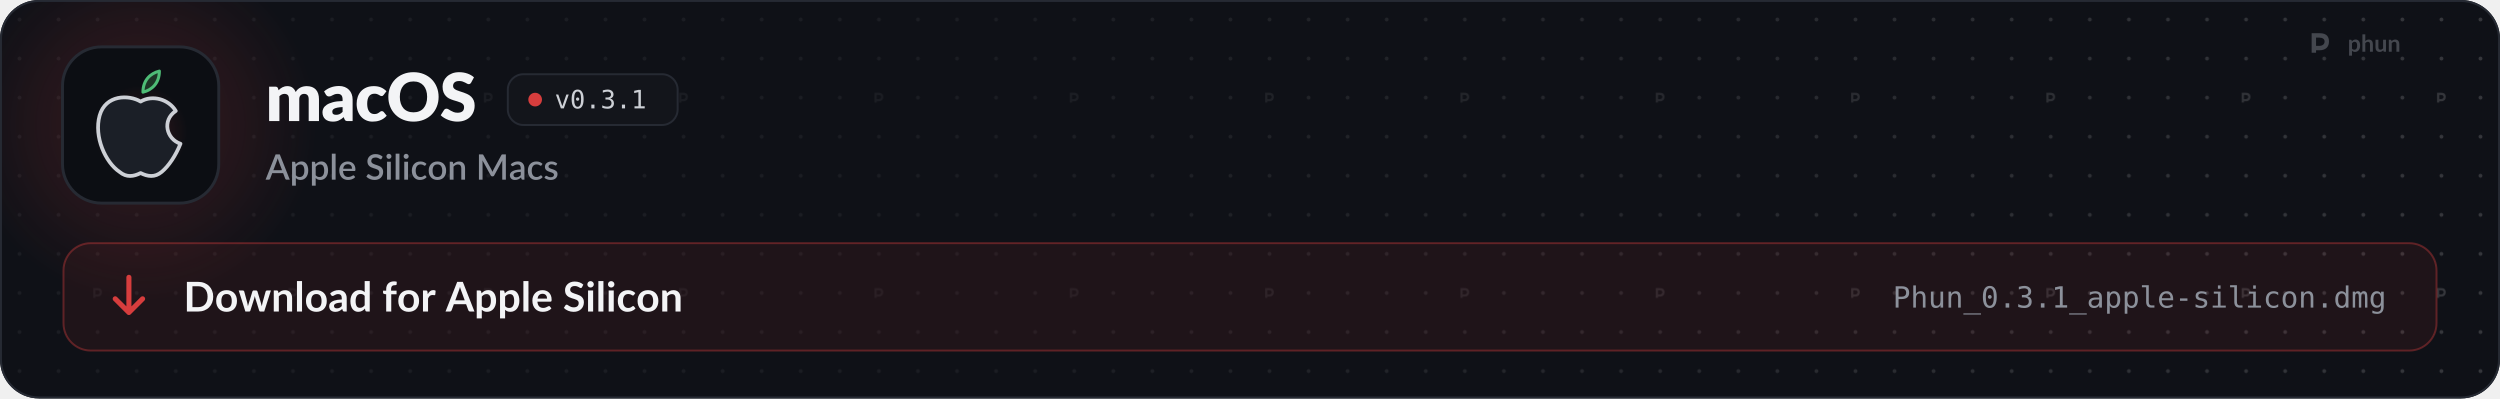
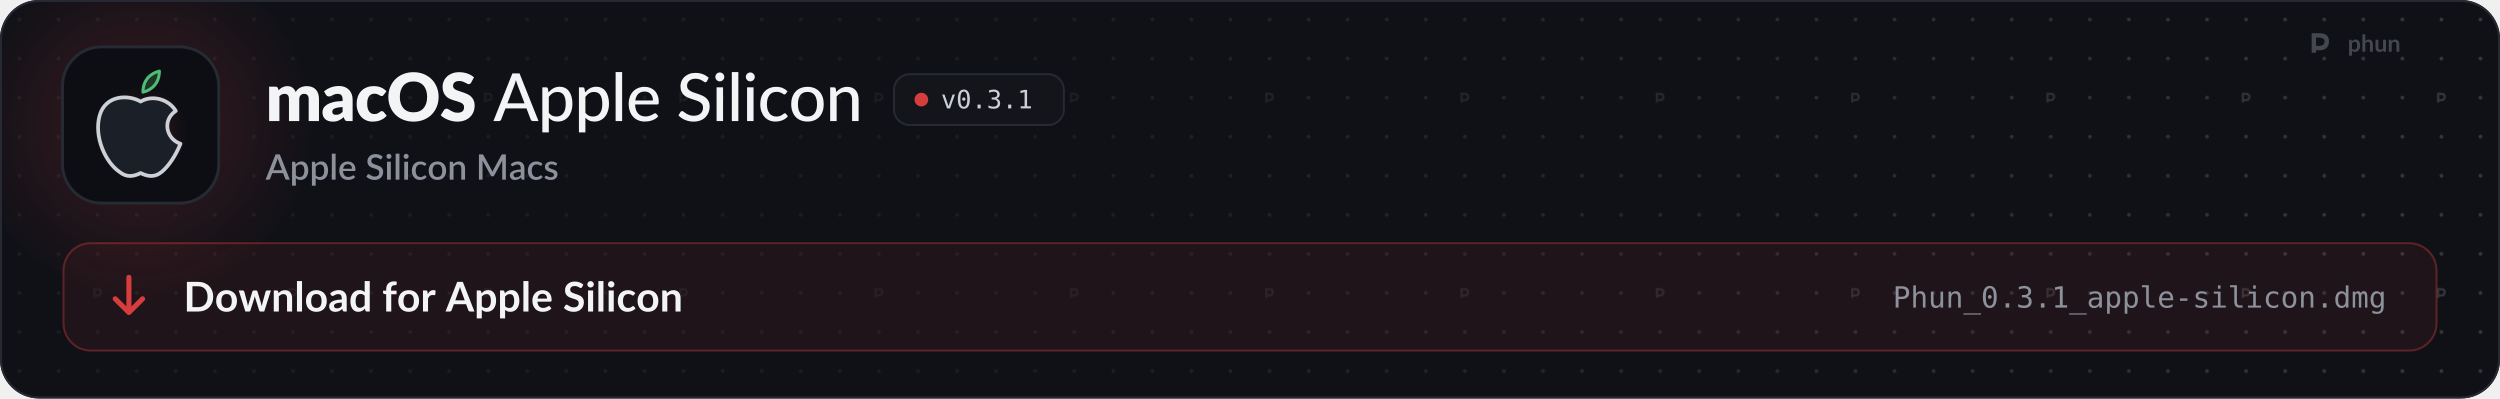
<svg xmlns="http://www.w3.org/2000/svg" width="1280" height="204" viewBox="0 0 1280 204" role="img" aria-labelledby="t d">
  <style>
  .pulse { animation: pulse 2.6s ease-in-out infinite; }
  .pulse.b { animation-delay: .5s; }
  .pulse.c { animation-delay: 1s; }
  @keyframes pulse { 0%, 100% { opacity: 1; } 50% { opacity: .35; } }
  .flow { stroke-dasharray: 4 6; animation: flow 1.6s linear infinite; }
  @keyframes flow { to { stroke-dashoffset: -20; } }
  .blink { animation: blink 1.1s steps(1) infinite; }
  @keyframes blink { 50% { opacity: 0; } }
  .rise { animation: rise .7s cubic-bezier(.2,.7,.2,1) both; }
  @keyframes rise { from { opacity: 0; transform: translateY(8px); } }
  .spin { transform-box: fill-box; transform-origin: center; animation: spin 6s linear infinite; }
  @keyframes spin { to { transform: rotate(360deg); } }
  .bob { animation: bob 3s ease-in-out infinite; }
  @keyframes bob { 50% { transform: translateY(-4px); } }

  .sway { transform-box: view-box; transform-origin: 52px 22px; animation: sway 3.2s ease-in-out infinite; }
  @keyframes sway { 0%, 100% { transform: rotate(-6deg); } 50% { transform: rotate(8deg); } }
  .pane { animation: pane 4s ease-in-out infinite; }
  @keyframes pane { 0%, 100% { opacity: .55; } 12%, 30% { opacity: 1; } 45% { opacity: .55; } }
  .waddle { transform-box: view-box; transform-origin: 50px 96px; animation: waddle 1.6s ease-in-out infinite; }
  @keyframes waddle { 0%, 100% { transform: rotate(-5deg); } 50% { transform: rotate(5deg); } }
  .lid { transform-box: fill-box; transform-origin: center; animation: lid 4.5s infinite; }
  @keyframes lid { 0%, 92%, 100% { transform: scaleY(1); } 95% { transform: scaleY(.1); } }
  .drop { animation: drop 1.8s ease-in-out infinite; }
  @keyframes drop { 0%, 100% { transform: translateY(-2px); } 50% { transform: translateY(3px); } }

  @media (prefers-reduced-motion: reduce) { * { animation: none !important; } }
</style>
  <defs>
    <path id="k108" d="M105 0L105 -1037L297 -1037Q355 -1037 373 -985L390 -929Q416 -956 444 -978.5Q472 -1001 504.5 -1017.5Q537 -1034 574.5 -1043.5Q612 -1053 657 -1053Q751 -1053 812.5 -1004.5Q874 -956 906 -875Q932 -923 969.5 -957Q1007 -991 1050.5 -1012Q1094 -1033 1142.5 -1043Q1191 -1053 1239 -1053Q1328 -1053 1397 -1026.5Q1466 -1000 1512.5 -949.5Q1559 -899 1583 -825.5Q1607 -752 1607 -659L1607 0L1297 0L1297 -659Q1297 -820 1159 -820Q1096 -820 1054.5 -778.5Q1013 -737 1013 -659L1013 0L703 0L703 -659Q703 -748 668 -784Q633 -820 565 -820Q523 -820 485.5 -801Q448 -782 415 -750L415 0L105 0Z" />
    <path id="k45" d="M640 -422Q547 -418 487 -406Q427 -394 392 -376Q357 -358 343.5 -335Q330 -312 330 -285Q330 -232 359 -210.5Q388 -189 444 -189Q504 -189 549 -210Q594 -231 640 -278L640 -422ZM82 -893Q176 -976 290.5 -1016.5Q405 -1057 536 -1057Q630 -1057 705.5 -1026.5Q781 -996 833.5 -941.5Q886 -887 914 -812Q942 -737 942 -648L942 0L800 0Q756 0 733.5 -12Q711 -24 696 -62L674 -119Q635 -86 599 -61Q563 -36 524.5 -18.5Q486 -1 442.5 7.5Q399 16 346 16Q275 16 217 -2.5Q159 -21 118.5 -57Q78 -93 56 -146.5Q34 -200 34 -270Q34 -326 62 -383.5Q90 -441 159 -488.5Q228 -536 345 -568Q462 -600 640 -604L640 -648Q640 -739 602.5 -779.5Q565 -820 496 -820Q441 -820 406 -808Q371 -796 343.5 -781Q316 -766 290 -754Q264 -742 228 -742Q196 -742 174 -758Q152 -774 138 -796L82 -893Z" />
    <path id="k49" d="M867 -791Q853 -774 840 -764Q827 -754 803 -754Q780 -754 761.5 -765Q743 -776 720 -789.5Q697 -803 666 -814Q635 -825 589 -825Q532 -825 490.5 -804Q449 -783 422 -744Q395 -705 382 -648.5Q369 -592 369 -521Q369 -372 426.5 -292Q484 -212 585 -212Q639 -212 670.5 -225.5Q702 -239 724 -255.5Q746 -272 764.5 -286Q783 -300 811 -300Q848 -300 867 -273L957 -162Q909 -107 856 -72.5Q803 -38 747.5 -18.5Q692 1 636 8.5Q580 16 527 16Q432 16 345.5 -20Q259 -56 193.5 -124.5Q128 -193 89.5 -293Q51 -393 51 -521Q51 -633 84.5 -730.5Q118 -828 183.5 -899.5Q249 -971 345.5 -1012Q442 -1053 569 -1053Q691 -1053 783 -1014Q875 -975 949 -900L867 -791Z" />
    <path id="k27" d="M1571 -729Q1571 -571 1516.5 -435Q1462 -299 1363 -198.5Q1264 -98 1124.5 -41Q985 16 815 16Q645 16 505 -41Q365 -98 265.5 -198.5Q166 -299 111.5 -435Q57 -571 57 -729Q57 -887 111.5 -1023Q166 -1159 265.5 -1259Q365 -1359 505 -1416Q645 -1473 815 -1473Q985 -1473 1124.5 -1415.5Q1264 -1358 1363 -1258Q1462 -1158 1516.5 -1022Q1571 -886 1571 -729ZM1225 -729Q1225 -837 1197 -923.5Q1169 -1010 1116.5 -1070Q1064 -1130 988 -1162Q912 -1194 815 -1194Q717 -1194 640.5 -1162Q564 -1130 511.5 -1070Q459 -1010 431 -923.5Q403 -837 403 -729Q403 -620 431 -533.5Q459 -447 511.5 -387Q564 -327 640.5 -295.5Q717 -264 815 -264Q912 -264 988 -295.5Q1064 -327 1116.5 -387Q1169 -447 1197 -533.5Q1225 -620 1225 -729Z" />
    <path id="k34" d="M946 -1161Q931 -1137 914.5 -1125Q898 -1113 872 -1113Q849 -1113 822.5 -1127.5Q796 -1142 762.5 -1160Q729 -1178 686 -1192.5Q643 -1207 588 -1207Q493 -1207 446.5 -1166.5Q400 -1126 400 -1057Q400 -1013 428 -984Q456 -955 501.5 -934Q547 -913 605.5 -895.5Q664 -878 725 -856.5Q786 -835 844.5 -806Q903 -777 948.5 -732Q994 -687 1022 -622.5Q1050 -558 1050 -467Q1050 -366 1015 -278Q980 -190 913.5 -124.5Q847 -59 749.5 -21.5Q652 16 528 16Q460 16 389.5 2Q319 -12 253 -37.5Q187 -63 129 -98Q71 -133 28 -176L128 -334Q140 -351 159.5 -362.5Q179 -374 202 -374Q232 -374 262.5 -355Q293 -336 331.5 -313Q370 -290 420 -271Q470 -252 538 -252Q630 -252 681 -292.5Q732 -333 732 -421Q732 -472 704 -504Q676 -536 630.5 -557Q585 -578 527 -594Q469 -610 408 -629.5Q347 -649 289 -677.5Q231 -706 185.5 -752.5Q140 -799 112 -868.5Q84 -938 84 -1040Q84 -1122 117 -1200Q150 -1278 214 -1339Q278 -1400 371 -1436.5Q464 -1473 584 -1473Q651 -1473 714.5 -1462.5Q778 -1452 835 -1431.5Q892 -1411 941.5 -1382.5Q991 -1354 1030 -1318L946 -1161Z" />
+     <path id="m3" d="M940 -535L727 -1092Q704 -1149 681 -1236Q670 -1193 658.5 -1156Q647 -1119 636 -1090L424 -535L940 -535ZM1361 0L1197 0Q1169 0 1151 -14Q1133 -28 1125 -50L998 -383L365 -383L238 -50Q231 -31 212 -15.5Q193 0 166 0L2 0L574 -1436L789 -1436L1361 0Z" />
+     <path id="m114" d="M332 -250Q380 -187 435.5 -162Q491 -137 560 -137Q694 -137 767.5 -233.5Q841 -330 841 -515Q841 -612 824.5 -680.5Q808 -749 776.5 -792.5Q745 -836 699 -856.5Q653 -877 595 -877Q510 -877 447.5 -839Q385 -801 332 -731L332 -250ZM322 -864Q354 -902 390.5 -933.5Q427 -965 469 -987.5Q511 -1010 558.5 -1022.5Q606 -1035 660 -1035Q747 -1035 817.5 -1001Q888 -967 938 -901Q988 -835 1015.5 -738Q1043 -641 1043 -515Q1043 -402 1012.5 -305.5Q982 -209 925.5 -138Q869 -67 787.5 -26.5Q706 14 604 14Q513 14 448 -16Q383 -46 332 -100L332 341L137 341L137 -1016L254 -1016Q295 -1016 305 -977L322 -864Z" />
+     <path id="m1140" d="M337 -1476L337 0L141 0L141 -1476L337 -1476Z" />
+     <path id="m59" d="M810 -621Q810 -679 793.5 -728Q777 -777 745 -813Q713 -849 667 -869Q621 -889 561 -889Q438 -889 367.5 -818Q297 -747 278 -621L810 -621ZM971 -145Q935 -103 888 -72.5Q841 -42 788 -23Q735 -4 678.5 5Q622 14 567 14Q462 14 372.5 -21.5Q283 -57 217.5 -125.5Q152 -194 115.5 -295.5Q79 -397 79 -529Q79 -635 112 -726.5Q145 -818 206.5 -886Q268 -954 357 -993Q446 -1032 557 -1032Q650 -1032 728.5 -1001.5Q807 -971 864 -913Q921 -855 953.5 -770Q986 -685 986 -576Q986 -531 976 -515.5Q966 -500 939 -500L273 -500Q276 -409 299 -341.5Q322 -274 362.5 -229Q403 -184 459 -162Q515 -140 584 -140Q649 -140 696.5 -155Q744 -170 778.5 -187.5Q813 -205 836.5 -220Q860 -235 878 -235Q902 -235 915 -217L971 -145Z" />
+     <path id="m34" d="M920 -1202Q910 -1185 899 -1177Q888 -1169 871 -1169Q853 -1169 830 -1185.5Q807 -1202 772.5 -1222.5Q738 -1243 690 -1259.5Q642 -1276 575 -1276Q512 -1276 464.5 -1259.5Q417 -1243 385 -1214.5Q353 -1186 336.5 -1147.5Q320 -1109 320 -1064Q320 -1006 349.5 -968Q379 -930 427 -903Q475 -876 536 -856Q597 -836 661 -814.5Q725 -793 786 -765Q847 -737 895 -694.5Q943 -652 972.5 -590.5Q1002 -529 1002 -440Q1002 -345 969.5 -262Q937 -179 875 -117Q813 -55 722.5 -19.5Q632 16 517 16Q448 16 383 2.5Q318 -11 260 -35.5Q202 -60 151.5 -94.5Q101 -129 61 -172L122 -274Q131 -286 143.5 -294Q156 -302 172 -302Q193 -302 220.5 -280Q248 -258 288.5 -231.5Q329 -205 385.5 -183Q442 -161 523 -161Q589 -161 641 -178.5Q693 -196 728.5 -228.5Q764 -261 783 -307Q802 -353 802 -409Q802 -472 773 -512Q744 -552 696 -579Q648 -606 587 -625Q526 -644 462 -664.5Q398 -685 337 -712Q276 -739 228 -782.5Q180 -826 151 -891.5Q122 -957 122 -1053Q122 -1130 152 -1202Q182 -1274 239.5 -1329.5Q297 -1385 381 -1418.5Q465 -1452 573 -1452Q694 -1452 795.5 -1413.5Q897 -1375 972 -1303L920 -1202Z" />
+     <path id="m98" d="M341 -1016L341 0L146 0L146 -1016L341 -1016ZM378 -1330Q378 -1303 367 -1278.5Q356 -1254 337.5 -1235.5Q319 -1217 294 -1206.5Q269 -1196 242 -1196Q215 -1196 191 -1206.5Q167 -1217 148.5 -1235.5Q130 -1254 119.5 -1278.5Q109 -1303 109 -1330Q109 -1358 119.5 -1382.5Q130 -1407 148.5 -1425.5Q167 -1444 191 -1454.5Q215 -1465 242 -1465Q269 -1465 294 -1454.5Q319 -1444 337.5 -1425.5Q356 -1407 367 -1382.5Q378 -1358 378 -1330Z" />
+     <path id="m49" d="M849 -826Q840 -815 831.5 -808.5Q823 -802 807 -802Q791 -802 773.5 -814.5Q756 -827 729.5 -841.5Q703 -856 665.5 -868.5Q628 -881 573 -881Q501 -881 446 -855Q391 -829 354.5 -781Q318 -733 299 -664Q280 -595 280 -509Q280 -420 300 -350.5Q320 -281 357 -233.5Q394 -186 447 -161.5Q500 -137 565 -137Q628 -137 669 -152.5Q710 -168 737 -186Q764 -204 782 -219.5Q800 -235 819 -235Q843 -235 856 -217L912 -145Q877 -102 833.5 -72Q790 -42 741 -23Q692 -4 638.5 5Q585 14 530 14Q435 14 352.5 -21Q270 -56 209.5 -123Q149 -190 114 -287.5Q79 -385 79 -509Q79 -622 110.5 -718Q142 -814 203.5 -883.5Q265 -953 355 -992.5Q445 -1032 561 -1032Q670 -1032 753 -997Q836 -962 901 -898L849 -826Z" />
+     <path id="m111" d="M570 -1032Q682 -1032 772.5 -995.5Q863 -959 926.5 -890.5Q990 -822 1024 -725.5Q1058 -629 1058 -509Q1058 -389 1024 -292Q990 -195 926.5 -127Q863 -59 772.5 -22.5Q682 14 570 14Q457 14 366.5 -22.5Q276 -59 212 -127Q148 -195 113.5 -292Q79 -389 79 -509Q79 -629 113.5 -725.5Q148 -822 212 -890.5Q276 -959 366.5 -995.5Q457 -1032 570 -1032ZM570 -138Q714 -138 785 -235Q856 -332 856 -508Q856 -684 785 -781.5Q714 -879 570 -879Q424 -879 352.5 -781.5Q281 -684 281 -508Q281 -332 352.5 -235Q424 -138 570 -138Z" />
+     <path id="m109" d="M320 -875Q353 -910 389 -939Q425 -968 465.5 -988.5Q506 -1009 552.5 -1020.5Q599 -1032 652 -1032Q736 -1032 799.5 -1004Q863 -976 906 -925.5Q949 -875 971 -804Q993 -733 993 -647L993 0L797 0L797 -647Q797 -756 747 -816.5Q697 -877 594 -877Q519 -877 453.5 -841.5Q388 -806 332 -745L332 0L137 0L137 -1016L254 -1016Q295 -1016 305 -977L320 -875Z" />
    <path id="o89" d="M100 -1120L291 -1120L616 -180L942 -1120L1133 -1120L735 0L498 0L100 -1120Z" />
    <path id="o19" d="M483 -750Q483 -805 521.5 -845Q560 -885 614 -885Q670 -885 710 -845Q750 -805 750 -750Q750 -694 710.5 -655Q671 -616 614 -616Q558 -616 520.5 -654Q483 -692 483 -750ZM616 -1360Q475 -1360 405.5 -1208Q336 -1056 336 -745Q336 -435 405.5 -283Q475 -131 616 -131Q758 -131 827.5 -283Q897 -435 897 -745Q897 -1056 827.5 -1208Q758 -1360 616 -1360ZM616 -1520Q855 -1520 977.5 -1324Q1100 -1128 1100 -745Q1100 -363 977.5 -167Q855 29 616 29Q377 29 255 -167Q133 -363 133 -745Q133 -1128 255 -1324Q377 -1520 616 -1520Z" />
    <path id="o17" d="M489 -305L741 -305L741 0L489 0L489 -305Z" />
    <path id="o22" d="M776 -799Q923 -760 1001 -660.5Q1079 -561 1079 -412Q1079 -206 940.5 -88.5Q802 29 557 29Q454 29 347 10Q240 -9 137 -45L137 -246Q239 -193 338 -167Q437 -141 535 -141Q701 -141 790 -216Q879 -291 879 -432Q879 -562 790 -638.5Q701 -715 549 -715L395 -715L395 -881L549 -881Q688 -881 766 -942Q844 -1003 844 -1112Q844 -1227 771.5 -1288.5Q699 -1350 565 -1350Q476 -1350 381 -1330Q286 -1310 182 -1270L182 -1456Q303 -1488 397.5 -1504Q492 -1520 565 -1520Q783 -1520 913.5 -1410.5Q1044 -1301 1044 -1120Q1044 -997 975.5 -915Q907 -833 776 -799Z" />
    <path id="o20" d="M270 -170L584 -170L584 -1311L246 -1235L246 -1419L582 -1493L784 -1493L784 -170L1094 -170L1094 0L270 0L270 -170Z" />
    <path id="s3" d="M933 -540L735 -1066Q711 -1127 686 -1221Q675 -1174 662 -1134.5Q649 -1095 638 -1065L440 -540L933 -540ZM1376 0L1195 0Q1164 0 1145 -15.5Q1126 -31 1116 -54L996 -372L376 -372L256 -54Q248 -34 228 -17Q208 0 178 0L-3 0L568 -1440L805 -1440L1376 0Z" />
    <path id="s114" d="M346 -256Q391 -198 444.5 -174.5Q498 -151 563 -151Q689 -151 759.5 -243Q830 -335 830 -517Q830 -611 814 -677.5Q798 -744 768 -786Q738 -828 695 -847Q652 -866 598 -866Q516 -866 456.5 -830.5Q397 -795 346 -729L346 -256ZM335 -872Q399 -947 480.5 -993Q562 -1039 670 -1039Q756 -1039 826 -1004.5Q896 -970 946 -904Q996 -838 1023.5 -740.5Q1051 -643 1051 -517Q1051 -404 1020.5 -306.5Q990 -209 933 -137.5Q876 -66 795 -25.5Q714 15 612 15Q522 15 459.5 -14Q397 -43 346 -94L346 339L131 339L131 -1020L261 -1020Q305 -1020 317 -979L335 -872Z" />
    <path id="s1140" d="M350 -1480L350 0L135 0L135 -1480L350 -1480Z" />
    <path id="s59" d="M800 -625Q800 -679 784.5 -725.5Q769 -772 739 -806.5Q709 -841 664.5 -860.5Q620 -880 562 -880Q445 -880 378 -813Q311 -746 293 -625L800 -625ZM287 -493Q291 -406 314 -342.5Q337 -279 375.5 -237Q414 -195 467.5 -174.5Q521 -154 587 -154Q650 -154 696 -168.5Q742 -183 776 -200.5Q810 -218 834 -232.5Q858 -247 878 -247Q904 -247 918 -227L979 -148Q941 -103 893 -72Q845 -41 791 -21.5Q737 -2 680 6.5Q623 15 569 15Q463 15 372.5 -20.5Q282 -56 215.5 -125Q149 -194 111.5 -296Q74 -398 74 -531Q74 -637 107.5 -729Q141 -821 203.5 -889Q266 -957 355.5 -996.5Q445 -1036 558 -1036Q652 -1036 732 -1005.5Q812 -975 870 -916Q928 -857 960.5 -771.5Q993 -686 993 -577Q993 -527 982 -510Q971 -493 942 -493L287 -493Z" />
    <path id="s34" d="M924 -1194Q913 -1176 901 -1167.5Q889 -1159 871 -1159Q852 -1159 828.5 -1175Q805 -1191 770.5 -1210.5Q736 -1230 689 -1246.5Q642 -1263 577 -1263Q517 -1263 471.5 -1248Q426 -1233 395 -1206Q364 -1179 348.5 -1142.5Q333 -1106 333 -1063Q333 -1008 362 -971.5Q391 -935 438.5 -909Q486 -883 547 -863.5Q608 -844 671.5 -822Q735 -800 796 -772Q857 -744 904.5 -701Q952 -658 981 -596Q1010 -534 1010 -445Q1010 -349 977 -265Q944 -181 881.5 -118.5Q819 -56 727.5 -20Q636 16 519 16Q450 16 384.5 2.5Q319 -11 259.5 -35.5Q200 -60 148 -95Q96 -130 55 -173L123 -285Q132 -299 146 -307Q160 -315 177 -315Q200 -315 228 -293.5Q256 -272 295.5 -246.5Q335 -221 391 -199.5Q447 -178 525 -178Q652 -178 721.5 -240Q791 -302 791 -411Q791 -472 762 -510.5Q733 -549 685.5 -575Q638 -601 577 -619Q516 -637 453 -657.5Q390 -678 329 -705.5Q268 -733 220.5 -777.5Q173 -822 144 -887.5Q115 -953 115 -1051Q115 -1129 145.5 -1202Q176 -1275 234.5 -1331.5Q293 -1388 379 -1422Q465 -1456 575 -1456Q699 -1456 802.5 -1417Q906 -1378 981 -1306L924 -1194Z" />
    <path id="s98" d="M355 -1020L355 0L140 0L140 -1020L355 -1020ZM391 -1328Q391 -1299 379.5 -1273Q368 -1247 348 -1227.5Q328 -1208 301.5 -1196.5Q275 -1185 245 -1185Q216 -1185 190.5 -1196.5Q165 -1208 146 -1227.5Q127 -1247 115.5 -1273Q104 -1299 104 -1328Q104 -1358 115.5 -1384Q127 -1410 146 -1429.5Q165 -1449 190.5 -1460.5Q216 -1472 245 -1472Q275 -1472 301.5 -1460.5Q328 -1449 348 -1429.5Q368 -1410 379.5 -1384Q391 -1358 391 -1328Z" />
    <path id="s49" d="M852 -820Q842 -807 833 -800Q824 -793 807 -793Q790 -793 771.5 -805Q753 -817 727.5 -831.5Q702 -846 666 -858Q630 -870 576 -870Q506 -870 453.5 -845Q401 -820 365.5 -773.5Q330 -727 312.5 -660.5Q295 -594 295 -511Q295 -425 314 -358Q333 -291 368.5 -245Q404 -199 454.5 -175Q505 -151 568 -151Q630 -151 669 -166Q708 -181 734 -199Q760 -217 778.5 -232Q797 -247 818 -247Q844 -247 858 -227L919 -148Q882 -103 837 -72Q792 -41 742 -21.5Q692 -2 638 6.5Q584 15 529 15Q434 15 351.5 -20.5Q269 -56 207.5 -123.5Q146 -191 110.5 -288.5Q75 -386 75 -511Q75 -624 107 -720.5Q139 -817 200.5 -887Q262 -957 353 -996.5Q444 -1036 563 -1036Q674 -1036 758.5 -1000Q843 -964 909 -898L852 -820Z" />
    <path id="s111" d="M572 -1036Q685 -1036 776.5 -999Q868 -962 932.5 -894Q997 -826 1032 -729Q1067 -632 1067 -511Q1067 -390 1032 -293Q997 -196 932.5 -127.5Q868 -59 776.5 -22Q685 15 572 15Q458 15 366.5 -22Q275 -59 210 -127.5Q145 -196 110 -293Q75 -390 75 -511Q75 -632 110 -729Q145 -826 210 -894Q275 -962 366.5 -999Q458 -1036 572 -1036ZM572 -153Q710 -153 777.5 -245.5Q845 -338 845 -510Q845 -682 777.5 -775.5Q710 -869 572 -869Q432 -869 364 -775.5Q296 -682 296 -510Q296 -338 364 -245.5Q432 -153 572 -153Z" />
    <path id="s109" d="M332 -885Q365 -919 400.5 -946.5Q436 -974 476 -994Q516 -1014 561 -1025Q606 -1036 659 -1036Q743 -1036 806.5 -1008Q870 -980 913.5 -929Q957 -878 979 -806.5Q1001 -735 1001 -649L1001 0L787 0L787 -649Q787 -752 739.5 -809Q692 -866 595 -866Q523 -866 461.5 -833Q400 -800 346 -743L346 0L131 0L131 -1020L261 -1020Q305 -1020 317 -979L332 -885Z" />
    <path id="s24" d="M1703 -1440L1703 0L1497 0L1497 -987Q1497 -1011 1498.5 -1039.5Q1500 -1068 1503 -1097L1040 -242Q1013 -189 957 -189L924 -189Q867 -189 841 -242L371 -1099Q374 -1070 375.5 -1041Q377 -1012 377 -987L377 0L171 0L171 -1440L346 -1440Q377 -1440 394 -1434.5Q411 -1429 425 -1401L887 -564Q902 -535 915.5 -504.5Q929 -474 940 -442Q952 -474 965.5 -505.5Q979 -537 994 -566L1449 -1401Q1463 -1429 1480 -1434.5Q1497 -1440 1528 -1440L1703 -1440Z" />
    <path id="s45" d="M676 -446Q561 -442 482 -427.5Q403 -413 354 -390.5Q305 -368 283.5 -337Q262 -306 262 -269Q262 -233 273.5 -207.5Q285 -182 305.5 -165.5Q326 -149 353.5 -141.5Q381 -134 414 -134Q498 -134 558.5 -165.5Q619 -197 676 -257L676 -446ZM106 -878Q279 -1039 518 -1039Q606 -1039 674.5 -1010.5Q743 -982 789.5 -930Q836 -878 860.5 -806.5Q885 -735 885 -648L885 0L789 0Q758 0 742 -9.5Q726 -19 715 -48L694 -131Q655 -96 617 -68.5Q579 -41 538.5 -22Q498 -3 451.5 6.5Q405 16 349 16Q287 16 233.5 -1Q180 -18 141 -52.5Q102 -87 79.5 -138Q57 -189 57 -258Q57 -317 88.5 -373Q120 -429 192.5 -473.5Q265 -518 383.5 -547Q502 -576 676 -580L676 -648Q676 -758 629 -812Q582 -866 491 -866Q429 -866 387 -850.5Q345 -835 314 -817Q283 -799 259 -783.5Q235 -768 208 -768Q186 -768 170.5 -779.5Q155 -791 145 -808L106 -878Z" />
    <path id="s118" d="M740 -835Q732 -821 722 -815Q712 -809 697 -809Q680 -809 660 -819.5Q640 -830 613 -843Q586 -856 549.5 -866.5Q513 -877 464 -877Q424 -877 391.5 -867.5Q359 -858 336.5 -840.5Q314 -823 302 -799.5Q290 -776 290 -749Q290 -713 312 -689Q334 -665 370 -647.5Q406 -630 452 -616Q498 -602 546 -586Q594 -570 640 -549Q686 -528 722 -497.5Q758 -467 780 -423.5Q802 -380 802 -318Q802 -246 776 -185Q750 -124 700 -79Q650 -34 575.5 -9Q501 16 405 16Q352 16 302.5 6.5Q253 -3 208.5 -19.5Q164 -36 125.5 -59Q87 -82 57 -109L107 -191Q116 -206 129.5 -214.5Q143 -223 163 -223Q184 -223 204.5 -209.5Q225 -196 252.5 -180Q280 -164 319 -150.5Q358 -137 416 -137Q464 -137 499 -148.5Q534 -160 557 -180Q580 -200 591 -225.5Q602 -251 602 -280Q602 -319 580 -344Q558 -369 521.5 -387Q485 -405 438.5 -419Q392 -433 344 -449Q296 -465 249.5 -486Q203 -507 166.5 -539.5Q130 -572 108 -618.5Q86 -665 86 -732Q86 -793 110.5 -848Q135 -903 182.5 -945Q230 -987 299.5 -1011.5Q369 -1036 460 -1036Q563 -1036 647 -1003Q731 -970 788 -913L740 -835Z" />
    <path id="b9" d="M1445 -723Q1445 -564 1392 -431Q1339 -298 1243 -202Q1147 -106 1012 -53Q877 0 712 0L161 0L161 -1446L712 -1446Q877 -1446 1012 -1392.5Q1147 -1339 1243 -1243.5Q1339 -1148 1392 -1015Q1445 -882 1445 -723ZM1169 -723Q1169 -842 1137.5 -936.5Q1106 -1031 1046.5 -1096.5Q987 -1162 902.5 -1197Q818 -1232 712 -1232L431 -1232L431 -214L712 -214Q818 -214 902.5 -249Q987 -284 1046.5 -349.5Q1106 -415 1137.5 -509.5Q1169 -604 1169 -723Z" />
    <path id="b111" d="M576 -1042Q690 -1042 783.5 -1005Q877 -968 943.5 -900Q1010 -832 1046 -734Q1082 -636 1082 -515Q1082 -393 1046 -295Q1010 -197 943.5 -128Q877 -59 783.5 -22Q690 15 576 15Q461 15 367 -22Q273 -59 206.5 -128Q140 -197 103.5 -295Q67 -393 67 -515Q67 -636 103.5 -734Q140 -832 206.5 -900Q273 -968 367 -1005Q461 -1042 576 -1042ZM576 -175Q704 -175 765.5 -261Q827 -347 827 -513Q827 -679 765.5 -766Q704 -853 576 -853Q446 -853 383.5 -765.5Q321 -678 321 -513Q321 -348 383.5 -261.5Q446 -175 576 -175Z" />
    <path id="b137" d="M1587 -1026L1261 0L1063 0Q1029 0 1016 -44L832 -637Q823 -667 815.5 -696.5Q808 -726 803 -756Q797 -726 789.5 -695.5Q782 -665 773 -635L586 -44Q574 0 533 0L343 0L18 -1026L215 -1026Q242 -1026 261 -1013Q280 -1000 286 -980L433 -432Q444 -387 452.5 -344Q461 -301 467 -258Q478 -301 490.5 -344Q503 -387 517 -432L687 -982Q693 -1002 710.5 -1015Q728 -1028 753 -1028L862 -1028Q888 -1028 906.5 -1015Q925 -1002 931 -982L1096 -432Q1109 -387 1120.5 -343.5Q1132 -300 1143 -257Q1156 -342 1180 -432L1331 -980Q1338 -1000 1356 -1013Q1374 -1026 1399 -1026L1587 -1026Z" />
    <path id="b109" d="M353 -900Q384 -931 418.5 -957.5Q453 -984 491.5 -1002.5Q530 -1021 574 -1031.5Q618 -1042 670 -1042Q754 -1042 819 -1013.5Q884 -985 927.5 -933.5Q971 -882 993.5 -810.5Q1016 -739 1016 -653L1016 0L769 0L769 -653Q769 -747 726 -798.5Q683 -850 595 -850Q531 -850 475 -821Q419 -792 369 -742L369 0L122 0L122 -1026L273 -1026Q321 -1026 336 -981L353 -900Z" />
    <path id="b1140" d="M372 -1486L372 0L125 0L125 -1486L372 -1486Z" />
    <path id="b45" d="M664 -438Q557 -433 484 -419.5Q411 -406 367 -385Q323 -364 304 -336Q285 -308 285 -275Q285 -210 323.5 -182Q362 -154 424 -154Q500 -154 555.5 -181.5Q611 -209 664 -265L664 -438ZM98 -883Q275 -1045 524 -1045Q614 -1045 685 -1015.5Q756 -986 805 -933.5Q854 -881 879.5 -808Q905 -735 905 -648L905 0L793 0Q758 0 739 -10.5Q720 -21 709 -53L687 -127Q648 -92 611 -65.5Q574 -39 534 -21Q494 -3 448.5 6.5Q403 16 348 16Q283 16 228 -1.5Q173 -19 133 -54Q93 -89 71 -141Q49 -193 49 -262Q49 -301 62 -339.5Q75 -378 104.5 -413Q134 -448 181 -479Q228 -510 296.5 -533Q365 -556 456 -570.5Q547 -585 664 -588L664 -648Q664 -751 620 -800.5Q576 -850 493 -850Q433 -850 393.5 -836Q354 -822 324 -804.5Q294 -787 269.5 -773Q245 -759 215 -759Q189 -759 171 -772.5Q153 -786 142 -804L98 -883Z" />
    <path id="b55" d="M766 -764Q724 -815 674.5 -836Q625 -857 568 -857Q512 -857 467 -836Q422 -815 390 -772.5Q358 -730 341 -664.5Q324 -599 324 -510Q324 -420 338.5 -357.5Q353 -295 380 -255.5Q407 -216 446 -198.5Q485 -181 533 -181Q610 -181 664 -213Q718 -245 766 -304L766 -764ZM1013 -1486L1013 0L862 0Q813 0 800 -45L779 -144Q717 -73 636.5 -29Q556 15 449 15Q365 15 295 -20Q225 -55 174.5 -121.5Q124 -188 96.5 -286Q69 -384 69 -510Q69 -624 100 -722Q131 -820 189 -892Q247 -964 328 -1004.5Q409 -1045 510 -1045Q596 -1045 657 -1018Q718 -991 766 -945L766 -1486L1013 -1486Z" />
    <path id="b61" d="M194 0L194 -840L105 -854Q76 -860 58.5 -874.5Q41 -889 41 -916L41 -1017L194 -1017L194 -1093Q194 -1181 220.5 -1251Q247 -1321 296.5 -1370Q346 -1419 417 -1445Q488 -1471 577 -1471Q648 -1471 709 -1452L704 -1328Q703 -1314 696 -1305.5Q689 -1297 677.5 -1292.5Q666 -1288 651 -1286.5Q636 -1285 619 -1285Q575 -1285 540.5 -1275.5Q506 -1266 482 -1242.5Q458 -1219 445.5 -1180.5Q433 -1142 433 -1085L433 -1017L700 -1017L700 -841L441 -841L441 0L194 0Z" />
    <path id="b117" d="M355 -848Q403 -940 469 -992.5Q535 -1045 625 -1045Q696 -1045 739 -1014L723 -829Q718 -811 708.5 -803.5Q699 -796 683 -796Q668 -796 638.5 -801Q609 -806 581 -806Q540 -806 508 -794Q476 -782 450.5 -759.5Q425 -737 405.5 -705Q386 -673 369 -632L369 0L122 0L122 -1026L267 -1026Q305 -1026 320 -1012.5Q335 -999 340 -964L355 -848Z" />
    <path id="b3" d="M925 -546L749 -1027Q736 -1059 722 -1103Q708 -1147 694 -1198Q681 -1147 667 -1102.5Q653 -1058 640 -1025L465 -546L925 -546ZM1400 0L1192 0Q1157 0 1135 -17.5Q1113 -35 1102 -61L994 -356L395 -356L287 -61Q279 -38 256 -19Q233 0 199 0L-11 0L558 -1446L832 -1446L1400 0Z" />
    <path id="b114" d="M369 -266Q411 -215 460.5 -194Q510 -173 568 -173Q624 -173 669 -194Q714 -215 745.5 -258Q777 -301 794 -366.5Q811 -432 811 -521Q811 -611 796.5 -673.5Q782 -736 755 -775Q728 -814 689.5 -832Q651 -850 602 -850Q525 -850 471 -817.5Q417 -785 369 -726L369 -266ZM356 -886Q419 -957 499 -1001Q579 -1045 687 -1045Q771 -1045 840.5 -1010Q910 -975 960.5 -908.5Q1011 -842 1038.5 -744.5Q1066 -647 1066 -521Q1066 -406 1035 -308Q1004 -210 946.5 -138Q889 -66 807.5 -25.5Q726 15 625 15Q539 15 478 -11.5Q417 -38 369 -85L369 335L122 335L122 -1026L273 -1026Q321 -1026 336 -981L356 -886Z" />
    <path id="b59" d="M783 -631Q783 -679 769.5 -721.5Q756 -764 729 -796Q702 -828 660.5 -846.5Q619 -865 564 -865Q457 -865 395.5 -804Q334 -743 317 -631L783 -631ZM312 -482Q318 -403 340 -345.5Q362 -288 398 -250.5Q434 -213 483.5 -194.5Q533 -176 593 -176Q653 -176 696.5 -190Q740 -204 772.5 -221Q805 -238 829.5 -252Q854 -266 877 -266Q908 -266 923 -243L994 -153Q953 -105 902 -72.5Q851 -40 795.5 -20.5Q740 -1 682.5 7Q625 15 571 15Q464 15 372 -20.5Q280 -56 212 -125.5Q144 -195 105 -297.5Q66 -400 66 -535Q66 -640 100 -732.5Q134 -825 197.5 -893.5Q261 -962 352.5 -1002Q444 -1042 559 -1042Q656 -1042 738 -1011Q820 -980 879 -920.5Q938 -861 971.5 -774.5Q1005 -688 1005 -577Q1005 -521 993 -501.5Q981 -482 947 -482L312 -482Z" />
    <path id="b34" d="M931 -1183Q919 -1162 905.5 -1152.5Q892 -1143 872 -1143Q851 -1143 826.5 -1158.5Q802 -1174 768 -1193Q734 -1212 688.5 -1227.5Q643 -1243 581 -1243Q525 -1243 483 -1229.5Q441 -1216 412.5 -1192Q384 -1168 370 -1134.5Q356 -1101 356 -1061Q356 -1010 384.5 -976Q413 -942 460 -918Q507 -894 567 -875Q627 -856 690 -834.5Q753 -813 813 -784.5Q873 -756 920 -712.5Q967 -669 995.5 -606Q1024 -543 1024 -453Q1024 -355 990.5 -269.5Q957 -184 892.5 -120.5Q828 -57 735 -20.5Q642 16 522 16Q453 16 386 2.5Q319 -11 257.5 -36Q196 -61 142 -96Q88 -131 46 -174L125 -303Q135 -317 151 -326.5Q167 -336 185 -336Q210 -336 239 -315.5Q268 -295 308 -270Q348 -245 401.5 -224.5Q455 -204 530 -204Q645 -204 708 -258.5Q771 -313 771 -415Q771 -472 742.5 -508Q714 -544 667 -568.5Q620 -593 560 -610Q500 -627 438 -647Q376 -667 316 -695Q256 -723 209 -768Q162 -813 133.5 -880.5Q105 -948 105 -1047Q105 -1126 136.5 -1201Q168 -1276 228 -1334Q288 -1392 376 -1427Q464 -1462 578 -1462Q706 -1462 814 -1422Q922 -1382 998 -1310L931 -1183Z" />
    <path id="b98" d="M378 -1026L378 0L130 0L130 -1026L378 -1026ZM412 -1325Q412 -1293 399 -1265Q386 -1237 364.5 -1216Q343 -1195 314 -1182.5Q285 -1170 252 -1170Q220 -1170 191.5 -1182.5Q163 -1195 142 -1216Q121 -1237 108.5 -1265Q96 -1293 96 -1325Q96 -1358 108.5 -1387Q121 -1416 142 -1437Q163 -1458 191.5 -1470.5Q220 -1483 252 -1483Q285 -1483 314 -1470.5Q343 -1458 364.5 -1437Q386 -1416 399 -1387Q412 -1358 412 -1325Z" />
    <path id="b49" d="M857 -809Q846 -795 835.5 -787Q825 -779 805 -779Q786 -779 768 -790.5Q750 -802 725 -816.5Q700 -831 665.5 -842.5Q631 -854 580 -854Q515 -854 466 -830.5Q417 -807 384.5 -763Q352 -719 336 -656.5Q320 -594 320 -515Q320 -433 337.5 -369Q355 -305 388 -261.5Q421 -218 468 -195.5Q515 -173 574 -173Q633 -173 669.5 -187.5Q706 -202 731 -219.5Q756 -237 774.5 -251.5Q793 -266 816 -266Q846 -266 861 -243L932 -153Q891 -105 843 -72.5Q795 -40 743.5 -20.5Q692 -1 637.5 7Q583 15 529 15Q434 15 350 -20.5Q266 -56 203 -124Q140 -192 103.5 -290.5Q67 -389 67 -515Q67 -628 99.5 -724.5Q132 -821 195 -891.5Q258 -962 351 -1002Q444 -1042 565 -1042Q680 -1042 766.5 -1005Q853 -968 922 -899L857 -809Z" />
    <path id="o51" d="M399 -1327L399 -766L633 -766Q773 -766 851.5 -840Q930 -914 930 -1047Q930 -1180 852 -1253.5Q774 -1327 633 -1327L399 -1327ZM197 -1493L633 -1493Q883 -1493 1012 -1379.5Q1141 -1266 1141 -1047Q1141 -826 1012.5 -713Q884 -600 633 -600L399 -600L399 0L197 0L197 -1493Z" />
    <path id="o75" d="M1051 -694L1051 0L866 0L866 -694Q866 -845 813 -916Q760 -987 647 -987Q518 -987 448.5 -895.5Q379 -804 379 -633L379 0L195 0L195 -1556L379 -1556L379 -952Q428 -1048 512 -1097.5Q596 -1147 711 -1147Q882 -1147 966.5 -1034.5Q1051 -922 1051 -694Z" />
    <path id="o88" d="M195 -424L195 -1118L379 -1118L379 -424Q379 -273 432.5 -202Q486 -131 598 -131Q728 -131 797 -222.5Q866 -314 866 -485L866 -1118L1051 -1118L1051 0L866 0L866 -168Q817 -71 732.5 -21Q648 29 535 29Q363 29 279 -83.5Q195 -196 195 -424Z" />
    <path id="o81" d="M1051 -694L1051 0L866 0L866 -694Q866 -845 813 -916Q760 -987 647 -987Q518 -987 448.5 -895.5Q379 -804 379 -633L379 0L195 0L195 -1120L379 -1120L379 -952Q428 -1048 512 -1097.5Q596 -1147 711 -1147Q882 -1147 966.5 -1034.5Q1051 -922 1051 -694Z" />
    <path id="o66" d="M1233 403L1233 483L0 483L0 403L1233 403Z" />
    <path id="o68" d="M702 -563L641 -563Q480 -563 398.5 -506.5Q317 -450 317 -338Q317 -237 378 -181Q439 -125 547 -125Q699 -125 786 -230.5Q873 -336 874 -522L874 -563L702 -563ZM1059 -639L1059 0L874 0L874 -166Q815 -66 725.5 -18.5Q636 29 508 29Q337 29 235 -67.5Q133 -164 133 -326Q133 -513 258.5 -610Q384 -707 627 -707L874 -707L874 -736Q873 -870 806 -930.5Q739 -991 592 -991Q498 -991 402 -964Q306 -937 215 -885L215 -1069Q317 -1108 410.5 -1127.5Q504 -1147 592 -1147Q731 -1147 829.5 -1106Q928 -1065 989 -983Q1027 -933 1043 -859.5Q1059 -786 1059 -639Z" />
    <path id="o83" d="M375 -141L375 426L190 426L190 -1120L375 -1120L375 -977Q421 -1060 497.5 -1103.5Q574 -1147 674 -1147Q877 -1147 992.5 -990Q1108 -833 1108 -555Q1108 -282 992 -126.5Q876 29 674 29Q572 29 495.5 -14.5Q419 -58 375 -141ZM915 -559Q915 -773 847.5 -882Q780 -991 647 -991Q513 -991 444 -881.5Q375 -772 375 -559Q375 -347 444 -237Q513 -127 647 -127Q780 -127 847.5 -236Q915 -345 915 -559Z" />
    <path id="o79" d="M639 -406Q639 -282 684.5 -219Q730 -156 819 -156L1034 -156L1034 0L801 0Q636 0 545.5 -106Q455 -212 455 -406L455 -1423L160 -1423L160 -1567L639 -1567L639 -406Z" />
    <path id="o72" d="M1112 -606L1112 -516L315 -516L315 -510Q315 -327 410.5 -227Q506 -127 680 -127Q768 -127 864 -155Q960 -183 1069 -240L1069 -57Q964 -14 866.5 7.5Q769 29 678 29Q417 29 270 -127.5Q123 -284 123 -559Q123 -827 267 -987Q411 -1147 651 -1147Q865 -1147 988.5 -1002Q1112 -857 1112 -606ZM928 -660Q924 -822 851.5 -906.5Q779 -991 643 -991Q510 -991 424 -903Q338 -815 322 -659L928 -660Z" />
    <path id="o16" d="M356 -643L877 -643L877 -479L356 -479L356 -643Z" />
    <path id="o86" d="M973 -1081L973 -901Q894 -947 814 -970Q734 -993 651 -993Q526 -993 464.5 -952.5Q403 -912 403 -829Q403 -754 449 -717Q495 -680 678 -645L752 -631Q889 -605 959.5 -527Q1030 -449 1030 -324Q1030 -158 912 -64.5Q794 29 584 29Q501 29 410 11.5Q319 -6 213 -41L213 -231Q316 -178 410 -151.5Q504 -125 588 -125Q710 -125 777 -174.5Q844 -224 844 -313Q844 -441 599 -490L591 -492L522 -506Q363 -537 290 -610.5Q217 -684 217 -811Q217 -972 326 -1059.5Q435 -1147 637 -1147Q727 -1147 810 -1130.5Q893 -1114 973 -1081Z" />
    <path id="o76" d="M256 -1120L727 -1120L727 -143L1092 -143L1092 0L178 0L178 -143L543 -143L543 -977L256 -977L256 -1120ZM543 -1556L727 -1556L727 -1323L543 -1323L543 -1556Z" />
    <path id="o70" d="M1061 -57Q987 -14 908.5 7.5Q830 29 748 29Q488 29 341.5 -127Q195 -283 195 -559Q195 -835 341.5 -991Q488 -1147 748 -1147Q829 -1147 906 -1126Q983 -1105 1061 -1061L1061 -868Q988 -933 914.5 -962Q841 -991 748 -991Q575 -991 482 -879Q389 -767 389 -559Q389 -352 482.5 -239.5Q576 -127 748 -127Q844 -127 920 -156.5Q996 -186 1061 -248L1061 -57Z" />
    <path id="o82" d="M616 -991Q476 -991 404 -882Q332 -773 332 -559Q332 -346 404 -236.5Q476 -127 616 -127Q757 -127 829 -236.5Q901 -346 901 -559Q901 -773 829 -882Q757 -991 616 -991ZM616 -1147Q849 -1147 972.5 -996Q1096 -845 1096 -559Q1096 -272 973 -121.5Q850 29 616 29Q383 29 260 -121.5Q137 -272 137 -559Q137 -845 260 -996Q383 -1147 616 -1147Z" />
    <path id="o71" d="M858 -977L858 -1556L1042 -1556L1042 0L858 0L858 -141Q812 -58 735.5 -14.5Q659 29 559 29Q356 29 239.5 -128.5Q123 -286 123 -563Q123 -836 240 -991.5Q357 -1147 559 -1147Q660 -1147 737 -1103.5Q814 -1060 858 -977ZM317 -559Q317 -345 385 -236Q453 -127 586 -127Q719 -127 788.5 -237Q858 -347 858 -559Q858 -772 788.5 -881.5Q719 -991 586 -991Q453 -991 385 -882Q317 -773 317 -559Z" />
    <path id="o80" d="M676 -1006Q710 -1078 762.5 -1112.5Q815 -1147 889 -1147Q1024 -1147 1079.5 -1042.5Q1135 -938 1135 -649L1135 0L967 0L967 -641Q967 -878 940.5 -935.5Q914 -993 844 -993Q764 -993 734.5 -931.5Q705 -870 705 -641L705 0L537 0L537 -641Q537 -881 508.5 -937Q480 -993 406 -993Q333 -993 304.5 -931.5Q276 -870 276 -641L276 0L109 0L109 -1120L276 -1120L276 -1024Q309 -1084 358.5 -1115.5Q408 -1147 471 -1147Q547 -1147 597.5 -1112Q648 -1077 676 -1006Z" />
    <path id="o74" d="M858 -569Q858 -776 790.5 -883.5Q723 -991 594 -991Q459 -991 388 -883.5Q317 -776 317 -569Q317 -362 388.5 -253.5Q460 -145 596 -145Q723 -145 790.5 -254Q858 -363 858 -569ZM1042 -72Q1042 180 923 310Q804 440 573 440Q497 440 414 426Q331 412 248 385L248 203Q346 249 426 271Q506 293 573 293Q722 293 790 212Q858 131 858 -45L858 -53L858 -178Q814 -84 738 -38Q662 8 553 8Q357 8 240 -149Q123 -306 123 -569Q123 -833 240 -990Q357 -1147 553 -1147Q661 -1147 736 -1104Q811 -1061 858 -971L858 -1116L1042 -1116L1042 -72Z" />
    <path id="b95" d="M369 -916Q429 -972 501 -1007Q573 -1042 670 -1042Q754 -1042 819 -1013.5Q884 -985 927.5 -933.5Q971 -882 993.5 -810.5Q1016 -739 1016 -653L1016 0L769 0L769 -653Q769 -747 726 -798.5Q683 -850 595 -850Q531 -850 475 -821Q419 -792 369 -742L369 0L122 0L122 -1486L369 -1486L369 -916Z" />
    <path id="b134" d="M1006 -1026L1006 0L855 0Q806 0 793 -45L776 -127Q713 -63 637 -23.5Q561 16 458 16Q374 16 309.5 -12.5Q245 -41 201 -93Q157 -145 134.5 -216.5Q112 -288 112 -374L112 -1026L359 -1026L359 -374Q359 -280 402.5 -228.5Q446 -177 533 -177Q597 -177 653 -205.5Q709 -234 759 -284L759 -1026L1006 -1026Z" />
    <clipPath id="card">
      <rect width="1280" height="204" rx="20" />
    </clipPath>
    <pattern id="dots" width="100" height="100" patternUnits="userSpaceOnUse">
      <circle cx="10" cy="10" r="1" fill="#fff" />
      <circle cx="30" cy="10" r="1" fill="#fff" />
      <circle cx="50" cy="10" r="1" fill="#fff" />
      <circle cx="70" cy="10" r="1" fill="#fff" />
      <circle cx="90" cy="10" r="1" fill="#fff" />
      <circle cx="10" cy="30" r="1" fill="#fff" />
      <circle cx="30" cy="30" r="1" fill="#fff" />
      <circle cx="50" cy="30" r="1" fill="#fff" />
      <circle cx="70" cy="30" r="1" fill="#fff" />
      <circle cx="90" cy="30" r="1" fill="#fff" />
      <circle cx="10" cy="50" r="1" fill="#fff" />
      <circle cx="30" cy="50" r="1" fill="#fff" />
      <circle cx="70" cy="50" r="1" fill="#fff" />
      <circle cx="90" cy="50" r="1" fill="#fff" />
      <circle cx="10" cy="70" r="1" fill="#fff" />
      <circle cx="30" cy="70" r="1" fill="#fff" />
      <circle cx="50" cy="70" r="1" fill="#fff" />
      <circle cx="70" cy="70" r="1" fill="#fff" />
      <circle cx="90" cy="70" r="1" fill="#fff" />
      <circle cx="10" cy="90" r="1" fill="#fff" />
      <circle cx="30" cy="90" r="1" fill="#fff" />
      <circle cx="50" cy="90" r="1" fill="#fff" />
      <circle cx="70" cy="90" r="1" fill="#fff" />
      <circle cx="90" cy="90" r="1" fill="#fff" />
      <path d="M78 48H144C204 48 220 80 220 116C220 156 198 188 140 188H114V208H78ZM114 84V152H138C170 152 184 136 184 116C184 96 168 84 138 84Z" transform="translate(46 46) scale(0.03125) translate(-21 0)" fill="#fff" fill-rule="evenodd" />
    </pattern>
    <linearGradient id="fade" x1="0" x2="1" y1="0" y2="0">
      <stop offset="0.4" stop-color="#fff" stop-opacity=".05" />
      <stop offset="1" stop-color="#fff" stop-opacity=".16" />
    </linearGradient>
    <mask id="dotmask">
      <rect width="1280" height="204" fill="url(#fade)" />
    </mask>
    <radialGradient id="glow">
      <stop offset="0" stop-color="#d63d3d" stop-opacity=".22" />
      <stop offset="1" stop-color="#d63d3d" stop-opacity="0" />
    </radialGradient>
  </defs>
  <g clip-path="url(#card)">
    <rect width="1280" height="204" fill="#0f1117" />
    <rect width="1280" height="204" fill="url(#dots)" mask="url(#dotmask)" />
    <circle cx="72.0" cy="64.0" r="90" fill="url(#glow)" />
    <rect x="32" y="24" width="80" height="80" rx="20" fill="#0c0e13" stroke="#262a33" stroke-width="1.5" />
    <g transform="translate(42 34) scale(.6)">
      <circle cx="50" cy="56" r="40" fill="url(#glow)" class="pulse" />
      <path d="M50 30C40 24 20 24 15 42C10 60 20 82 32 90C38 95 44 94 50 91C56 94 62 95 68 90C74 85 80 76 84 66C72 62 68 46 80 38C74 28 60 24 50 30Z" fill="#1b1f27" stroke="#cdd0d6" stroke-width="3.2" stroke-linecap="round" stroke-linejoin="round" />
      <g class="sway">
        <path d="M52 22C52 12 58 6 66 4C66 14 60 20 52 22Z" fill="#1d3526" stroke="#4ebc76" stroke-width="2.6" stroke-linecap="round" stroke-linejoin="round" />
      </g>
    </g>
    <g fill="#f3f4f6" transform="translate(136 62) scale(0.017)">
      <use href="#k108" x="0" />
      <use href="#k45" x="1678" />
      <use href="#k49" x="2690" />
      <use href="#k27" x="3639" />
      <use href="#k34" x="5245" />
    </g>
-     <rect x="259.999" y="38" width="86.96" height="26" rx="8" fill="#13151b" stroke="#262a33" stroke-width="1" />
-     <circle cx="273.999" cy="51" r="3.5" fill="#d63d3d" class="pulse" />
-     <g fill="#cdd0d6" transform="translate(283.999 55.5) scale(0.00635)">
+     <g fill="#f3f4f6" transform="translate(252.584 62) scale(0.017)">
+       <use href="#m3" x="0" />
+       <use href="#m114" x="1339" />
+       <use href="#m114" x="2441" />
+       <use href="#m1140" x="3542" />
+       <use href="#m59" x="3997" />
+       <use href="#m34" x="5514" />
+       <use href="#m98" x="6578" />
+       <use href="#m1140" x="7042" />
+       <use href="#m98" x="7496" />
+       <use href="#m49" x="7960" />
+       <use href="#m111" x="8893" />
+       <use href="#m109" x="10008" />
+     </g>
+     <rect x="457.737" y="38" width="86.96" height="26" rx="8" fill="#13151b" stroke="#262a33" stroke-width="1" />
+     <circle cx="471.737" cy="51" r="3.5" fill="#d63d3d" class="pulse" />
+     <g fill="#cdd0d6" transform="translate(481.737 55.5) scale(0.00635)">
      <use href="#o89" x="0" />
      <use href="#o19" x="1233" />
      <use href="#o17" x="2466" />
      <use href="#o22" x="3699" />
      <use href="#o17" x="4932" />
      <use href="#o20" x="6165" />
    </g>
    <g fill="#8c919b" transform="translate(136 92) scale(0.009)">
      <use href="#s3" x="0" />
      <use href="#s114" x="1373" />
      <use href="#s114" x="2502" />
      <use href="#s1140" x="3631" />
      <use href="#s59" x="4116" />
      <use href="#s34" x="5676" />
      <use href="#s98" x="6767" />
      <use href="#s1140" x="7262" />
      <use href="#s98" x="7747" />
      <use href="#s49" x="8242" />
      <use href="#s111" x="9202" />
      <use href="#s109" x="10344" />
      <use href="#s24" x="11964" />
      <use href="#s45" x="13838" />
      <use href="#s49" x="14843" />
      <use href="#s118" x="15803" />
    </g>
    <rect x="32.5" y="124.5" width="1215" height="55" rx="14" fill="#d63d3d" fill-opacity=".08" stroke="#d63d3d" stroke-opacity=".38" />
    <g class="drop">
      <path d="M66 142.0v18m-7-7 7 7 7-7" fill="none" stroke="#d63d3d" stroke-width="2.6" stroke-linecap="round" stroke-linejoin="round" />
    </g>
    <g fill="#f3f4f6" transform="translate(94 159.5) scale(0.0105)">
      <use href="#b9" x="0" />
      <use href="#b111" x="1521" />
      <use href="#b137" x="2670" />
      <use href="#b109" x="4275" />
      <use href="#b1140" x="5403" />
      <use href="#b111" x="5900" />
      <use href="#b45" x="7049" />
      <use href="#b55" x="8064" />
      <use href="#b61" x="9685" />
      <use href="#b111" x="10402" />
      <use href="#b117" x="11551" />
      <use href="#b3" x="12783" />
      <use href="#b114" x="14172" />
      <use href="#b114" x="15308" />
      <use href="#b1140" x="16444" />
      <use href="#b59" x="16941" />
      <use href="#b34" x="18495" />
      <use href="#b98" x="19592" />
      <use href="#b1140" x="20100" />
      <use href="#b98" x="20597" />
      <use href="#b49" x="21105" />
      <use href="#b111" x="22069" />
      <use href="#b109" x="23218" />
    </g>
    <g fill="#8c919b" transform="translate(969.139 157.5) scale(0.00732)">
      <use href="#o51" x="0" />
      <use href="#o75" x="1233" />
      <use href="#o88" x="2466" />
      <use href="#o81" x="3699" />
      <use href="#o66" x="4932" />
      <use href="#o19" x="6165" />
      <use href="#o17" x="7398" />
      <use href="#o22" x="8631" />
      <use href="#o17" x="9864" />
      <use href="#o20" x="11097" />
      <use href="#o66" x="12330" />
      <use href="#o68" x="13563" />
      <use href="#o83" x="14796" />
      <use href="#o83" x="16029" />
      <use href="#o79" x="17262" />
      <use href="#o72" x="18495" />
      <use href="#o16" x="19728" />
      <use href="#o86" x="20961" />
      <use href="#o76" x="22194" />
      <use href="#o79" x="23427" />
      <use href="#o76" x="24660" />
      <use href="#o70" x="25893" />
      <use href="#o82" x="27126" />
      <use href="#o81" x="28359" />
      <use href="#o17" x="29592" />
      <use href="#o71" x="30825" />
      <use href="#o80" x="32058" />
      <use href="#o74" x="33291" />
    </g>
    <g opacity=".42">
      <path d="M78 48H144C204 48 220 80 220 116C220 156 198 188 140 188H114V208H78ZM114 84V152H138C170 152 184 136 184 116C184 96 168 84 138 84Z" transform="translate(1180 14) scale(0.0625) translate(-21 0)" fill="#8c919b" fill-rule="evenodd" />
      <g fill="#8c919b" transform="translate(1202 26.5) scale(0.006)">
        <use href="#b114" x="0" />
        <use href="#b95" x="1136" />
        <use href="#b134" x="2264" />
        <use href="#b109" x="3392" />
      </g>
    </g>
  </g>
  <rect x=".5" y=".5" width="1279" height="203" rx="19.5" fill="none" stroke="#262a33" />
</svg>
